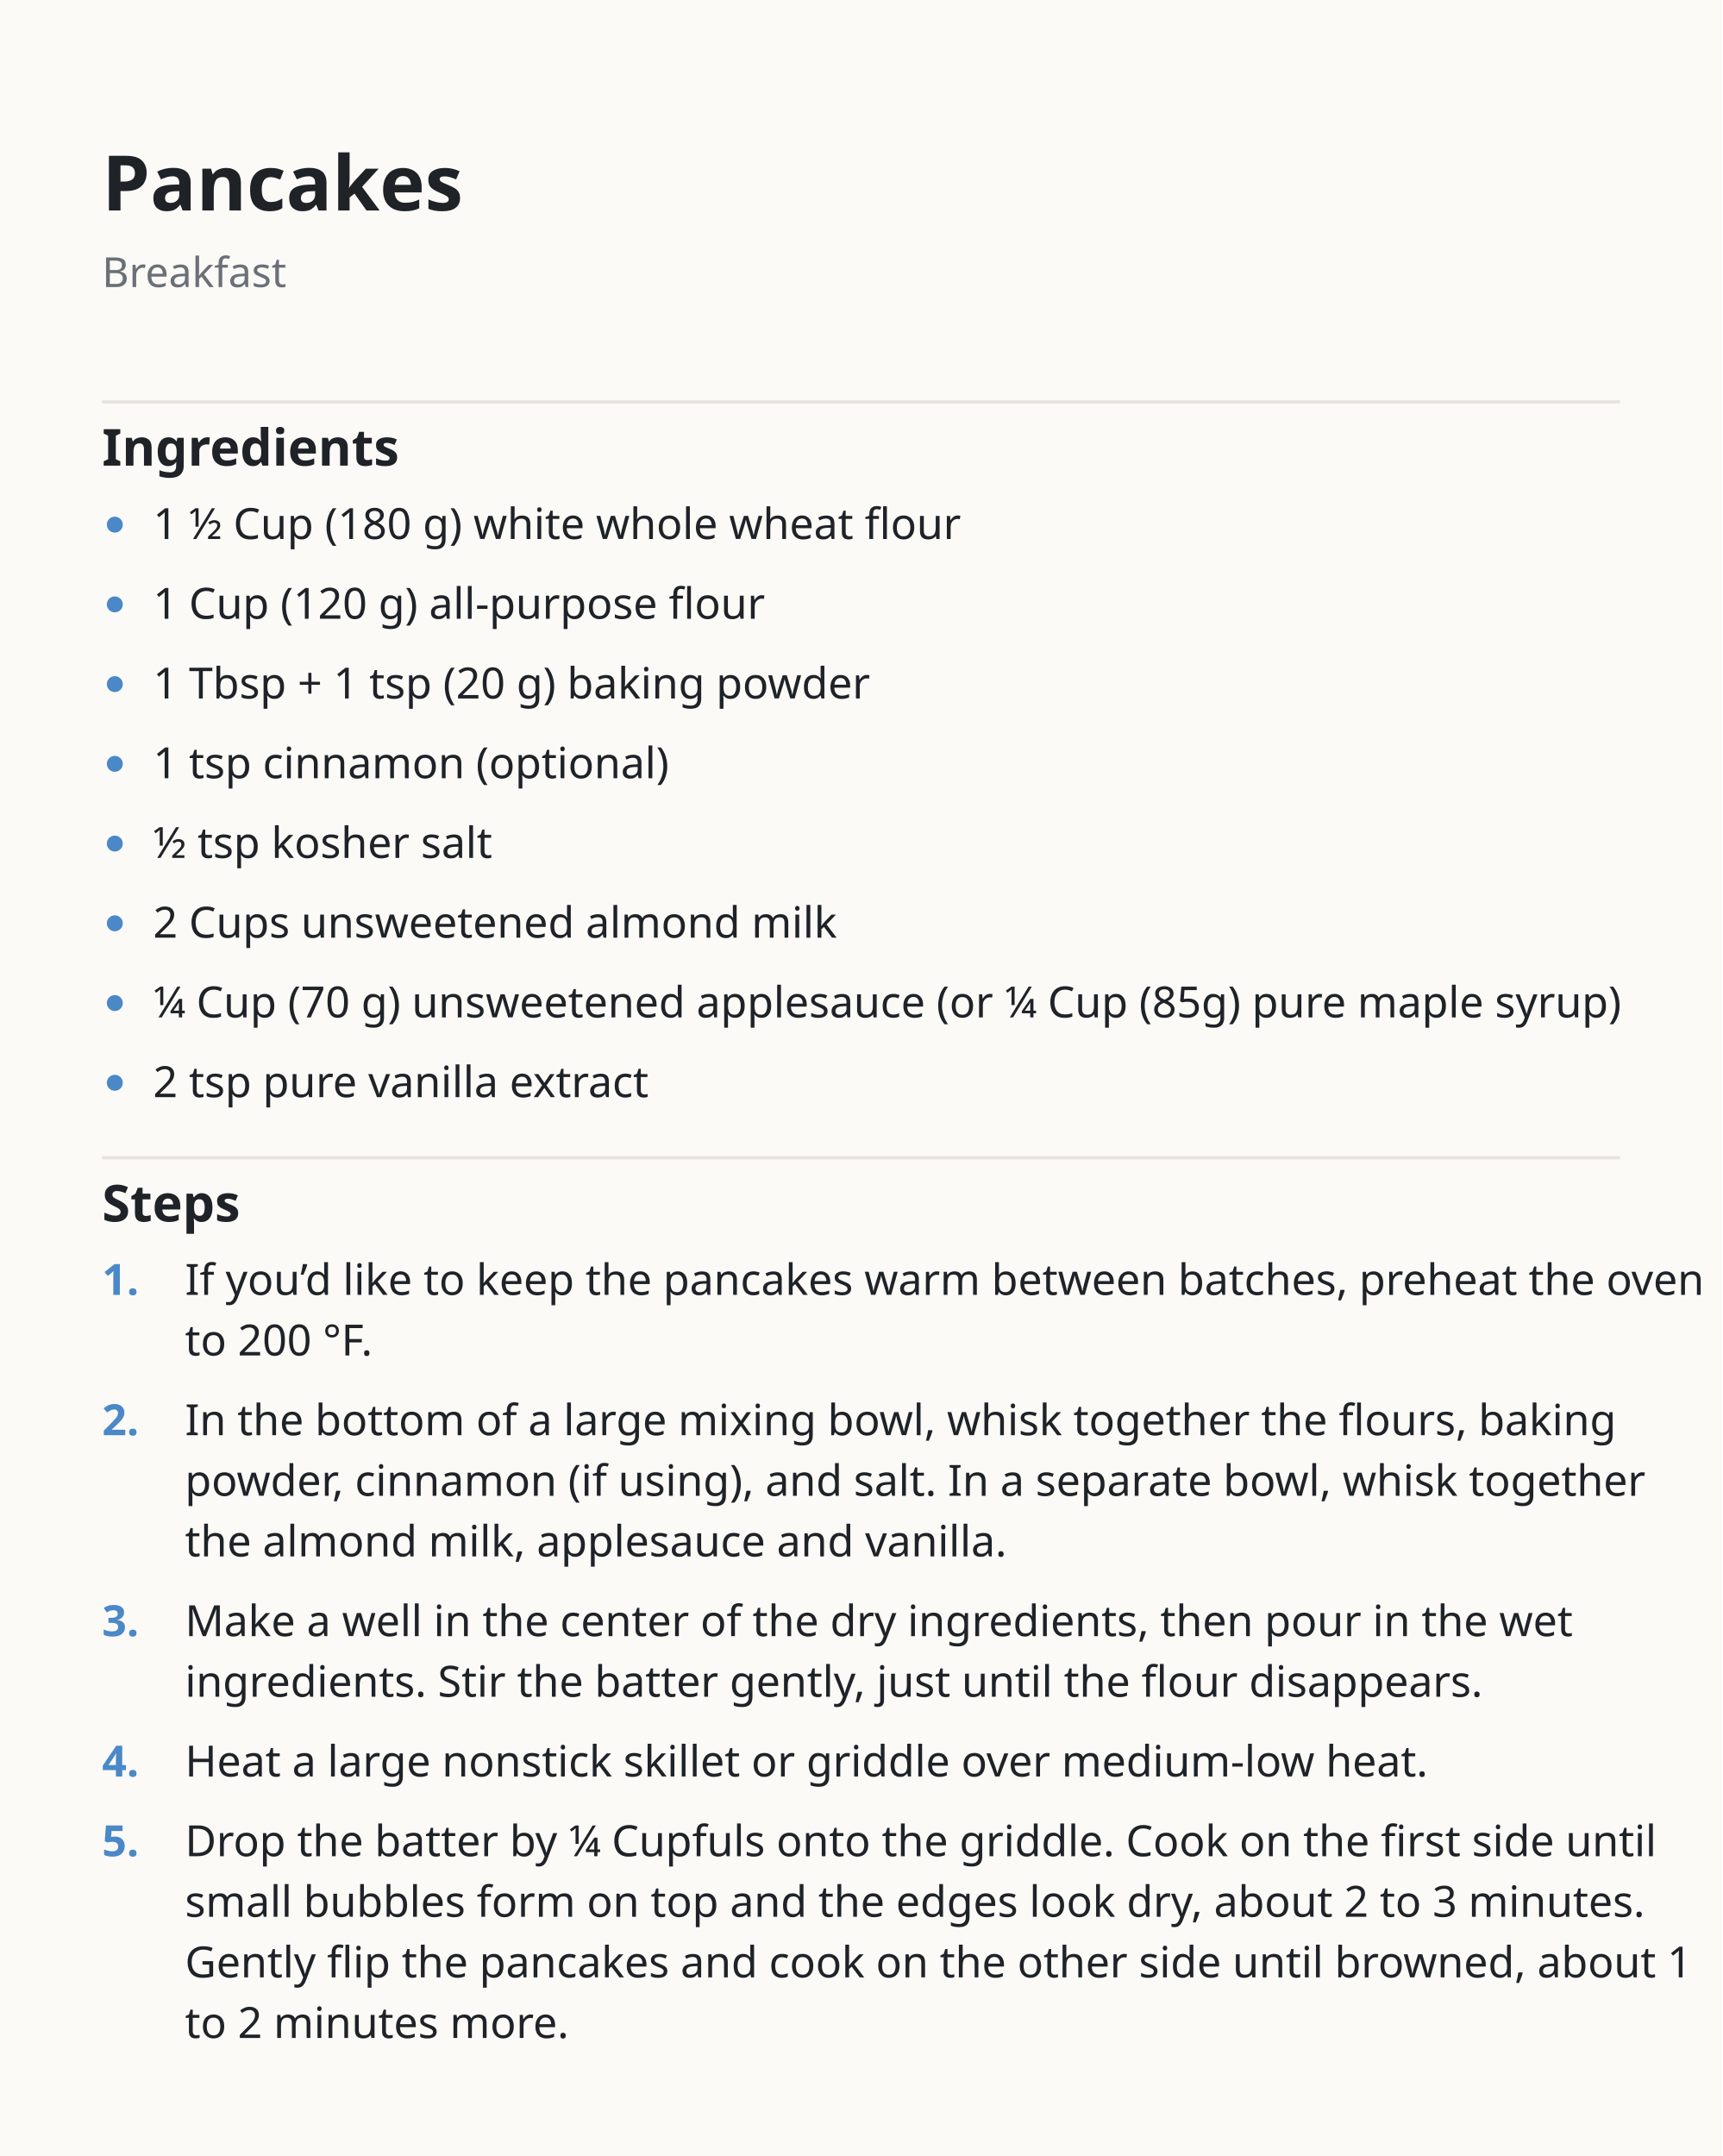
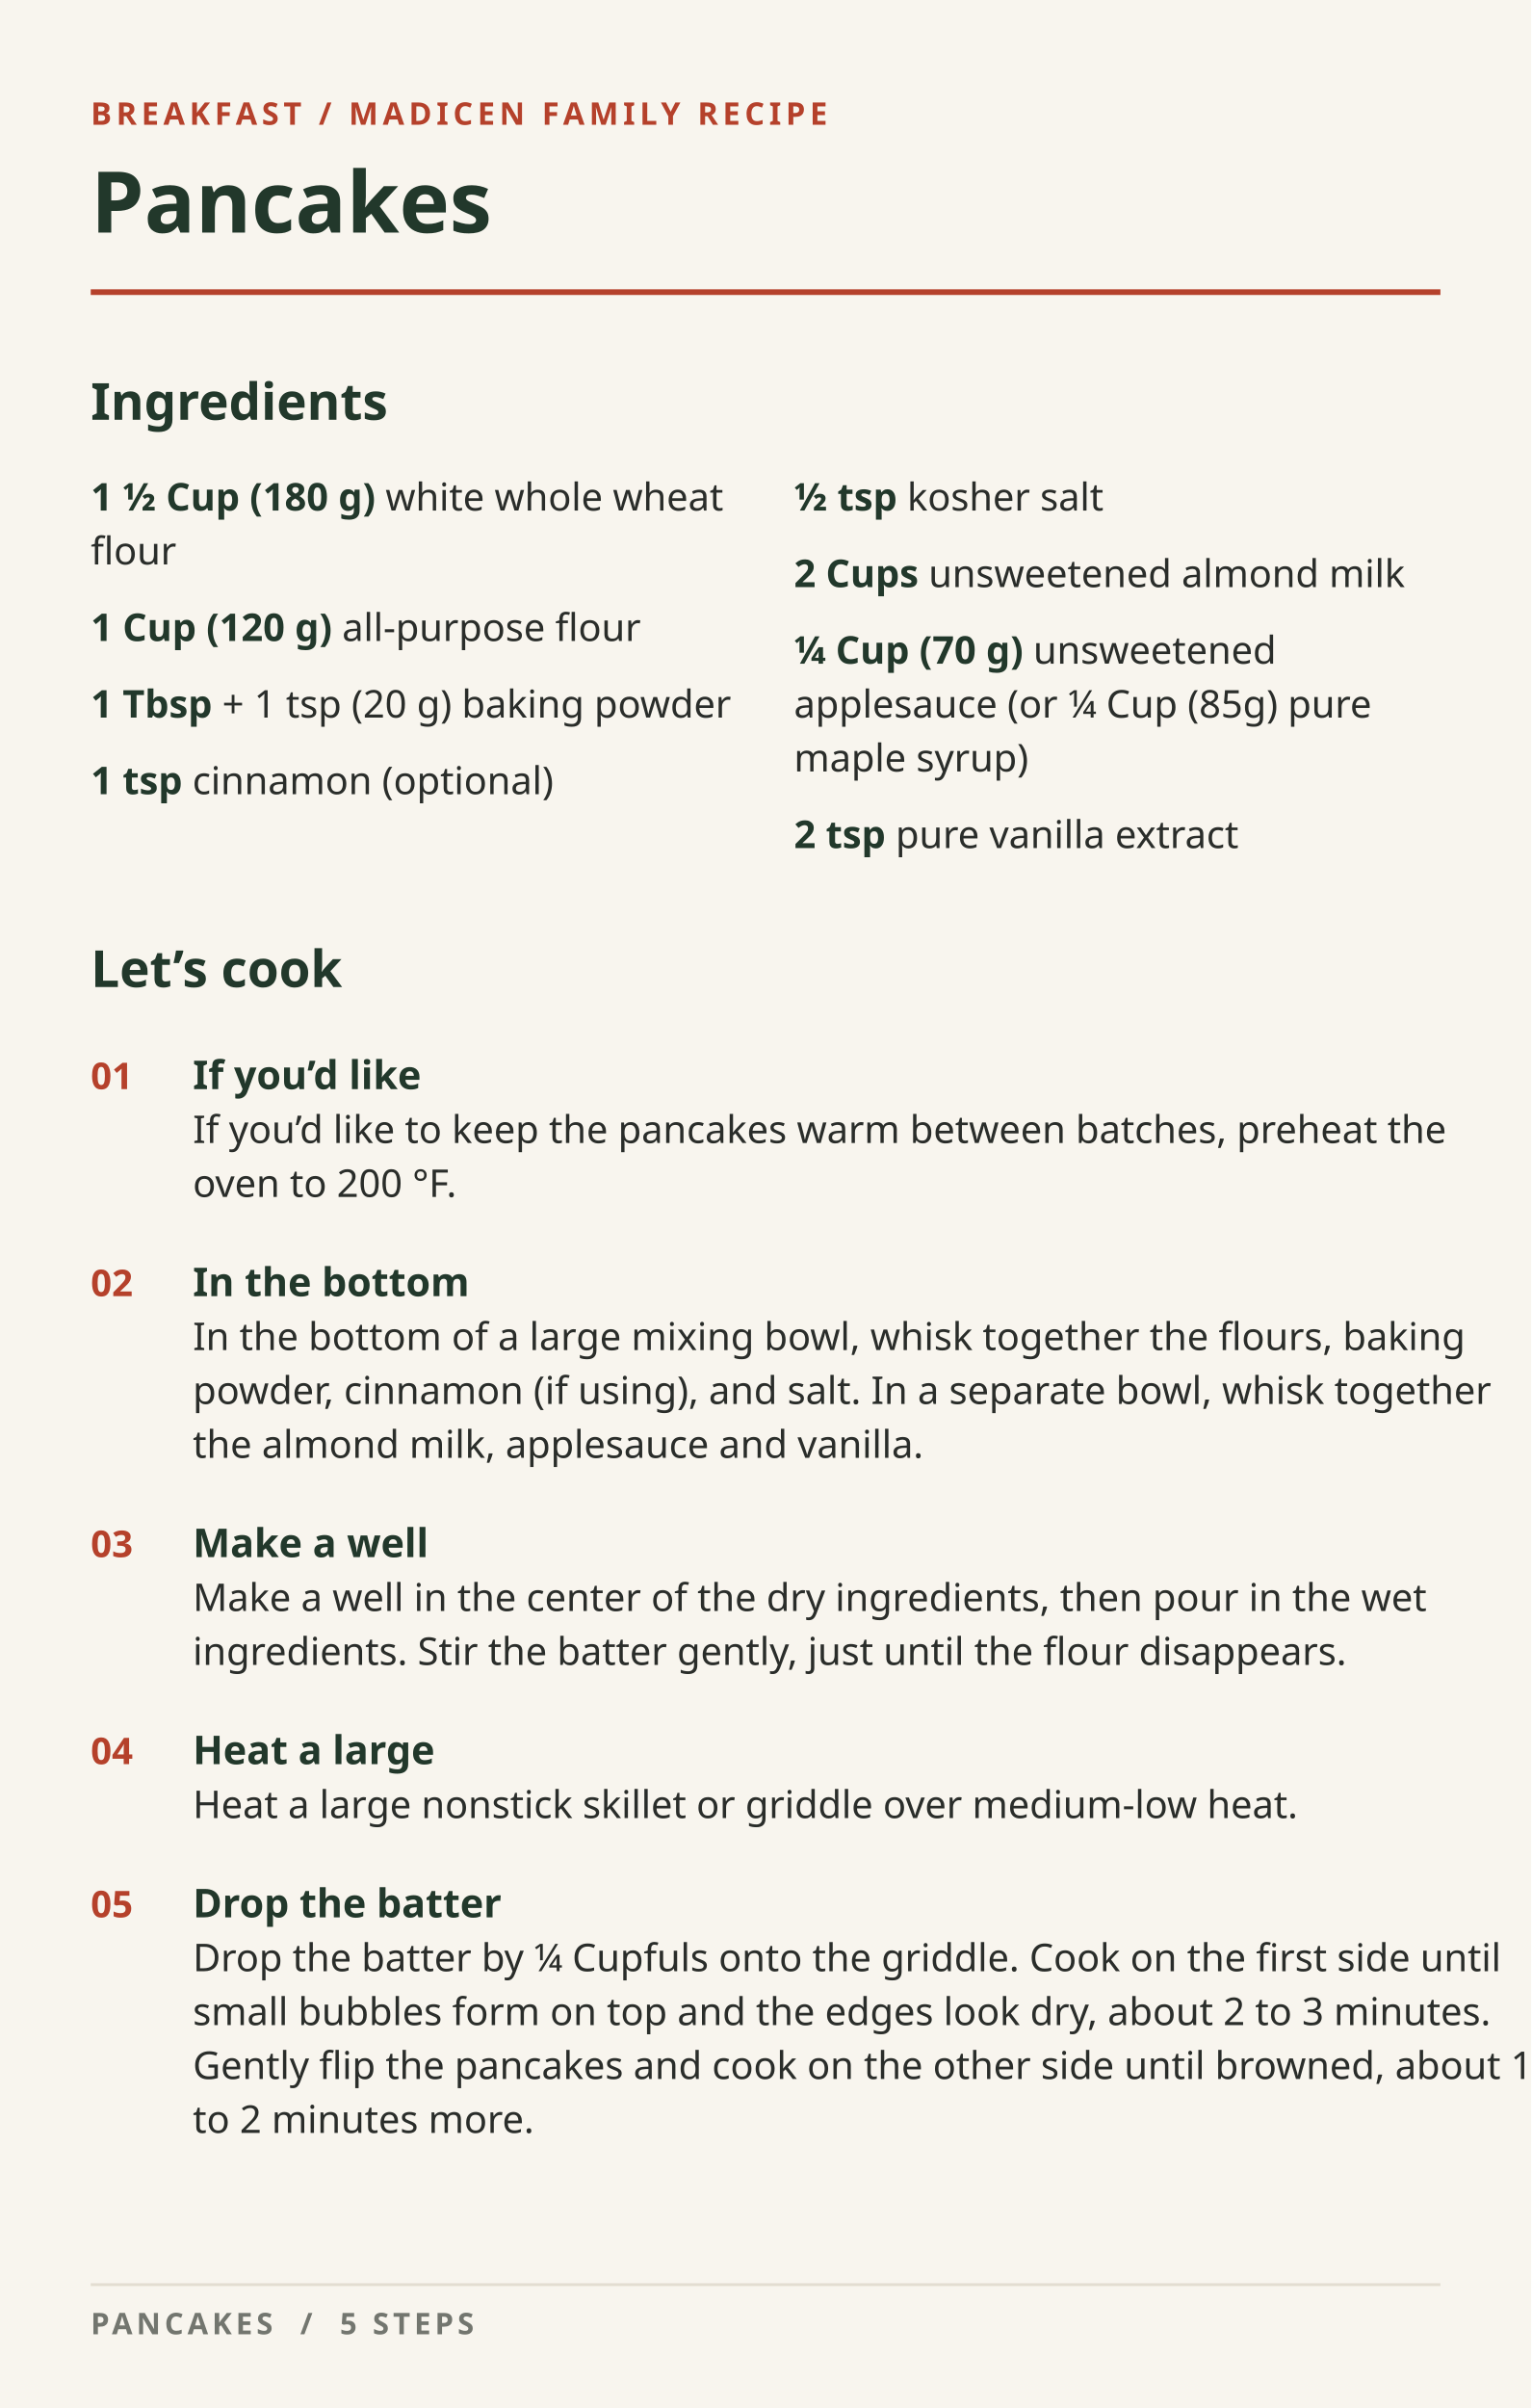
- <svg xmlns="http://www.w3.org/2000/svg" width="540" height="676" viewBox="0 0 540 676" font-family="Atkinson Hyperlegible">
-   <rect width="540" height="676" fill="#FBFAF7" />
-   <text x="32" y="66" font-size="24" font-weight="700" fill="#1F2328">Pancakes</text>
-   <text x="32" y="90" font-size="13" fill="#6B6F76">Breakfast</text>
-   <line x1="32" x2="508" y1="126" y2="126" stroke="#E6E3DC" stroke-width="1" />
-   <text x="32" y="146" font-size="16" font-weight="700" fill="#1F2328">Ingredients</text>
-   <circle cx="36" cy="164.5" r="2.5" fill="#4A88C7" />
-   <text x="48" y="169" font-size="13.5" fill="#1F2328">1 ½ Cup (180 g) white whole wheat flour</text>
-   <circle cx="36" cy="189.5" r="2.5" fill="#4A88C7" />
-   <text x="48" y="194" font-size="13.5" fill="#1F2328">1 Cup (120 g) all-purpose flour</text>
-   <circle cx="36" cy="214.5" r="2.5" fill="#4A88C7" />
-   <text x="48" y="219" font-size="13.5" fill="#1F2328">1 Tbsp + 1 tsp (20 g) baking powder</text>
-   <circle cx="36" cy="239.5" r="2.5" fill="#4A88C7" />
-   <text x="48" y="244" font-size="13.5" fill="#1F2328">1 tsp cinnamon (optional)</text>
-   <circle cx="36" cy="264.5" r="2.5" fill="#4A88C7" />
-   <text x="48" y="269" font-size="13.5" fill="#1F2328">½ tsp kosher salt</text>
-   <circle cx="36" cy="289.5" r="2.5" fill="#4A88C7" />
-   <text x="48" y="294" font-size="13.5" fill="#1F2328">2 Cups unsweetened almond milk</text>
-   <circle cx="36" cy="314.5" r="2.5" fill="#4A88C7" />
-   <text x="48" y="319" font-size="13.5" fill="#1F2328">¼ Cup (70 g) unsweetened applesauce (or ¼ Cup (85g) pure maple syrup)</text>
-   <circle cx="36" cy="339.5" r="2.5" fill="#4A88C7" />
-   <text x="48" y="344" font-size="13.5" fill="#1F2328">2 tsp pure vanilla extract</text>
-   <line x1="32" x2="508" y1="363" y2="363" stroke="#E6E3DC" stroke-width="1" />
-   <text x="32" y="383" font-size="16" font-weight="700" fill="#1F2328">Steps</text>
-   <text x="32" y="406" font-size="13.5" font-weight="700" fill="#4A88C7">1.</text>
-   <text x="58" y="406" font-size="13.5" fill="#1F2328">If you’d like to keep the pancakes warm between batches, preheat the oven</text>
-   <text x="58" y="425" font-size="13.5" fill="#1F2328">to 200 °F.</text>
-   <text x="32" y="450" font-size="13.5" font-weight="700" fill="#4A88C7">2.</text>
-   <text x="58" y="450" font-size="13.5" fill="#1F2328">In the bottom of a large mixing bowl, whisk together the flours, baking</text>
-   <text x="58" y="469" font-size="13.5" fill="#1F2328">powder, cinnamon (if using), and salt. In a separate bowl, whisk together</text>
-   <text x="58" y="488" font-size="13.5" fill="#1F2328">the almond milk, applesauce and vanilla.</text>
-   <text x="32" y="513" font-size="13.5" font-weight="700" fill="#4A88C7">3.</text>
-   <text x="58" y="513" font-size="13.5" fill="#1F2328">Make a well in the center of the dry ingredients, then pour in the wet</text>
-   <text x="58" y="532" font-size="13.5" fill="#1F2328">ingredients. Stir the batter gently, just until the flour disappears.</text>
-   <text x="32" y="557" font-size="13.5" font-weight="700" fill="#4A88C7">4.</text>
-   <text x="58" y="557" font-size="13.5" fill="#1F2328">Heat a large nonstick skillet or griddle over medium-low heat.</text>
-   <text x="32" y="582" font-size="13.5" font-weight="700" fill="#4A88C7">5.</text>
-   <text x="58" y="582" font-size="13.5" fill="#1F2328">Drop the batter by ¼ Cupfuls onto the griddle. Cook on the first side until</text>
-   <text x="58" y="601" font-size="13.5" fill="#1F2328">small bubbles form on top and the edges look dry, about 2 to 3 minutes.</text>
-   <text x="58" y="620" font-size="13.5" fill="#1F2328">Gently flip the pancakes and cook on the other side until browned, about 1</text>
-   <text x="58" y="639" font-size="13.5" fill="#1F2328">to 2 minutes more.</text>
+ <svg xmlns="http://www.w3.org/2000/svg" width="540" height="849" viewBox="0 0 540 849" font-family="Atkinson Hyperlegible">
+   <rect width="540" height="849" fill="#F8F5EE" />
+   <text x="32" y="44" font-size="11" font-weight="700" letter-spacing="1.6" fill="#B5412B">BREAKFAST / MADICEN FAMILY RECIPE</text>
+   <text x="32" y="82" font-size="30" font-weight="700" fill="#22382B">Pancakes</text>
+   <rect x="32" y="102" width="476" height="2" fill="#B5412B" />
+   <text x="32" y="148" font-size="18" font-weight="700" fill="#22382B">Ingredients</text>
+   <text x="32" y="180" font-size="13.5" fill="#2A2D2A">
+     <tspan font-weight="700" fill="#22382B">1 ½ Cup (180 g)</tspan> white whole wheat</text>
+   <text x="32" y="199" font-size="13.5" fill="#2A2D2A">flour</text>
+   <text x="32" y="226" font-size="13.5" fill="#2A2D2A">
+     <tspan font-weight="700" fill="#22382B">1 Cup (120 g)</tspan> all-purpose flour</text>
+   <text x="32" y="253" font-size="13.5" fill="#2A2D2A">
+     <tspan font-weight="700" fill="#22382B">1 Tbsp</tspan> + 1 tsp (20 g) baking powder</text>
+   <text x="32" y="280" font-size="13.5" fill="#2A2D2A">
+     <tspan font-weight="700" fill="#22382B">1 tsp</tspan> cinnamon (optional)</text>
+   <text x="280" y="180" font-size="13.5" fill="#2A2D2A">
+     <tspan font-weight="700" fill="#22382B">½ tsp</tspan> kosher salt</text>
+   <text x="280" y="207" font-size="13.5" fill="#2A2D2A">
+     <tspan font-weight="700" fill="#22382B">2 Cups</tspan> unsweetened almond milk</text>
+   <text x="280" y="234" font-size="13.5" fill="#2A2D2A">
+     <tspan font-weight="700" fill="#22382B">¼ Cup (70 g)</tspan> unsweetened</text>
+   <text x="280" y="253" font-size="13.5" fill="#2A2D2A">applesauce (or ¼ Cup (85g) pure</text>
+   <text x="280" y="272" font-size="13.5" fill="#2A2D2A">maple syrup)</text>
+   <text x="280" y="299" font-size="13.5" fill="#2A2D2A">
+     <tspan font-weight="700" fill="#22382B">2 tsp</tspan> pure vanilla extract</text>
+   <text x="32" y="348" font-size="18" font-weight="700" fill="#22382B">Let’s cook</text>
+   <text x="32" y="384" font-size="13" font-weight="700" fill="#B5412B">01</text>
+   <text x="68" y="384" font-size="14" font-weight="700" fill="#22382B">If you’d like</text>
+   <text x="68" y="403" font-size="13.5" fill="#2A2D2A">If you’d like to keep the pancakes warm between batches, preheat the</text>
+   <text x="68" y="422" font-size="13.5" fill="#2A2D2A">oven to 200 °F.</text>
+   <text x="32" y="457" font-size="13" font-weight="700" fill="#B5412B">02</text>
+   <text x="68" y="457" font-size="14" font-weight="700" fill="#22382B">In the bottom</text>
+   <text x="68" y="476" font-size="13.5" fill="#2A2D2A">In the bottom of a large mixing bowl, whisk together the flours, baking</text>
+   <text x="68" y="495" font-size="13.5" fill="#2A2D2A">powder, cinnamon (if using), and salt. In a separate bowl, whisk together</text>
+   <text x="68" y="514" font-size="13.5" fill="#2A2D2A">the almond milk, applesauce and vanilla.</text>
+   <text x="32" y="549" font-size="13" font-weight="700" fill="#B5412B">03</text>
+   <text x="68" y="549" font-size="14" font-weight="700" fill="#22382B">Make a well</text>
+   <text x="68" y="568" font-size="13.5" fill="#2A2D2A">Make a well in the center of the dry ingredients, then pour in the wet</text>
+   <text x="68" y="587" font-size="13.5" fill="#2A2D2A">ingredients. Stir the batter gently, just until the flour disappears.</text>
+   <text x="32" y="622" font-size="13" font-weight="700" fill="#B5412B">04</text>
+   <text x="68" y="622" font-size="14" font-weight="700" fill="#22382B">Heat a large</text>
+   <text x="68" y="641" font-size="13.5" fill="#2A2D2A">Heat a large nonstick skillet or griddle over medium-low heat.</text>
+   <text x="32" y="676" font-size="13" font-weight="700" fill="#B5412B">05</text>
+   <text x="68" y="676" font-size="14" font-weight="700" fill="#22382B">Drop the batter</text>
+   <text x="68" y="695" font-size="13.5" fill="#2A2D2A">Drop the batter by ¼ Cupfuls onto the griddle. Cook on the first side until</text>
+   <text x="68" y="714" font-size="13.5" fill="#2A2D2A">small bubbles form on top and the edges look dry, about 2 to 3 minutes.</text>
+   <text x="68" y="733" font-size="13.5" fill="#2A2D2A">Gently flip the pancakes and cook on the other side until browned, about 1</text>
+   <text x="68" y="752" font-size="13.5" fill="#2A2D2A">to 2 minutes more.</text>
+   <rect x="32" y="805" width="476" height="1" fill="#E3DDD1" />
+   <text x="32" y="823" font-size="10.5" font-weight="700" letter-spacing="1.4" fill="#73766F" xml:space="preserve">PANCAKES  /  5 STEPS</text>
</svg>
